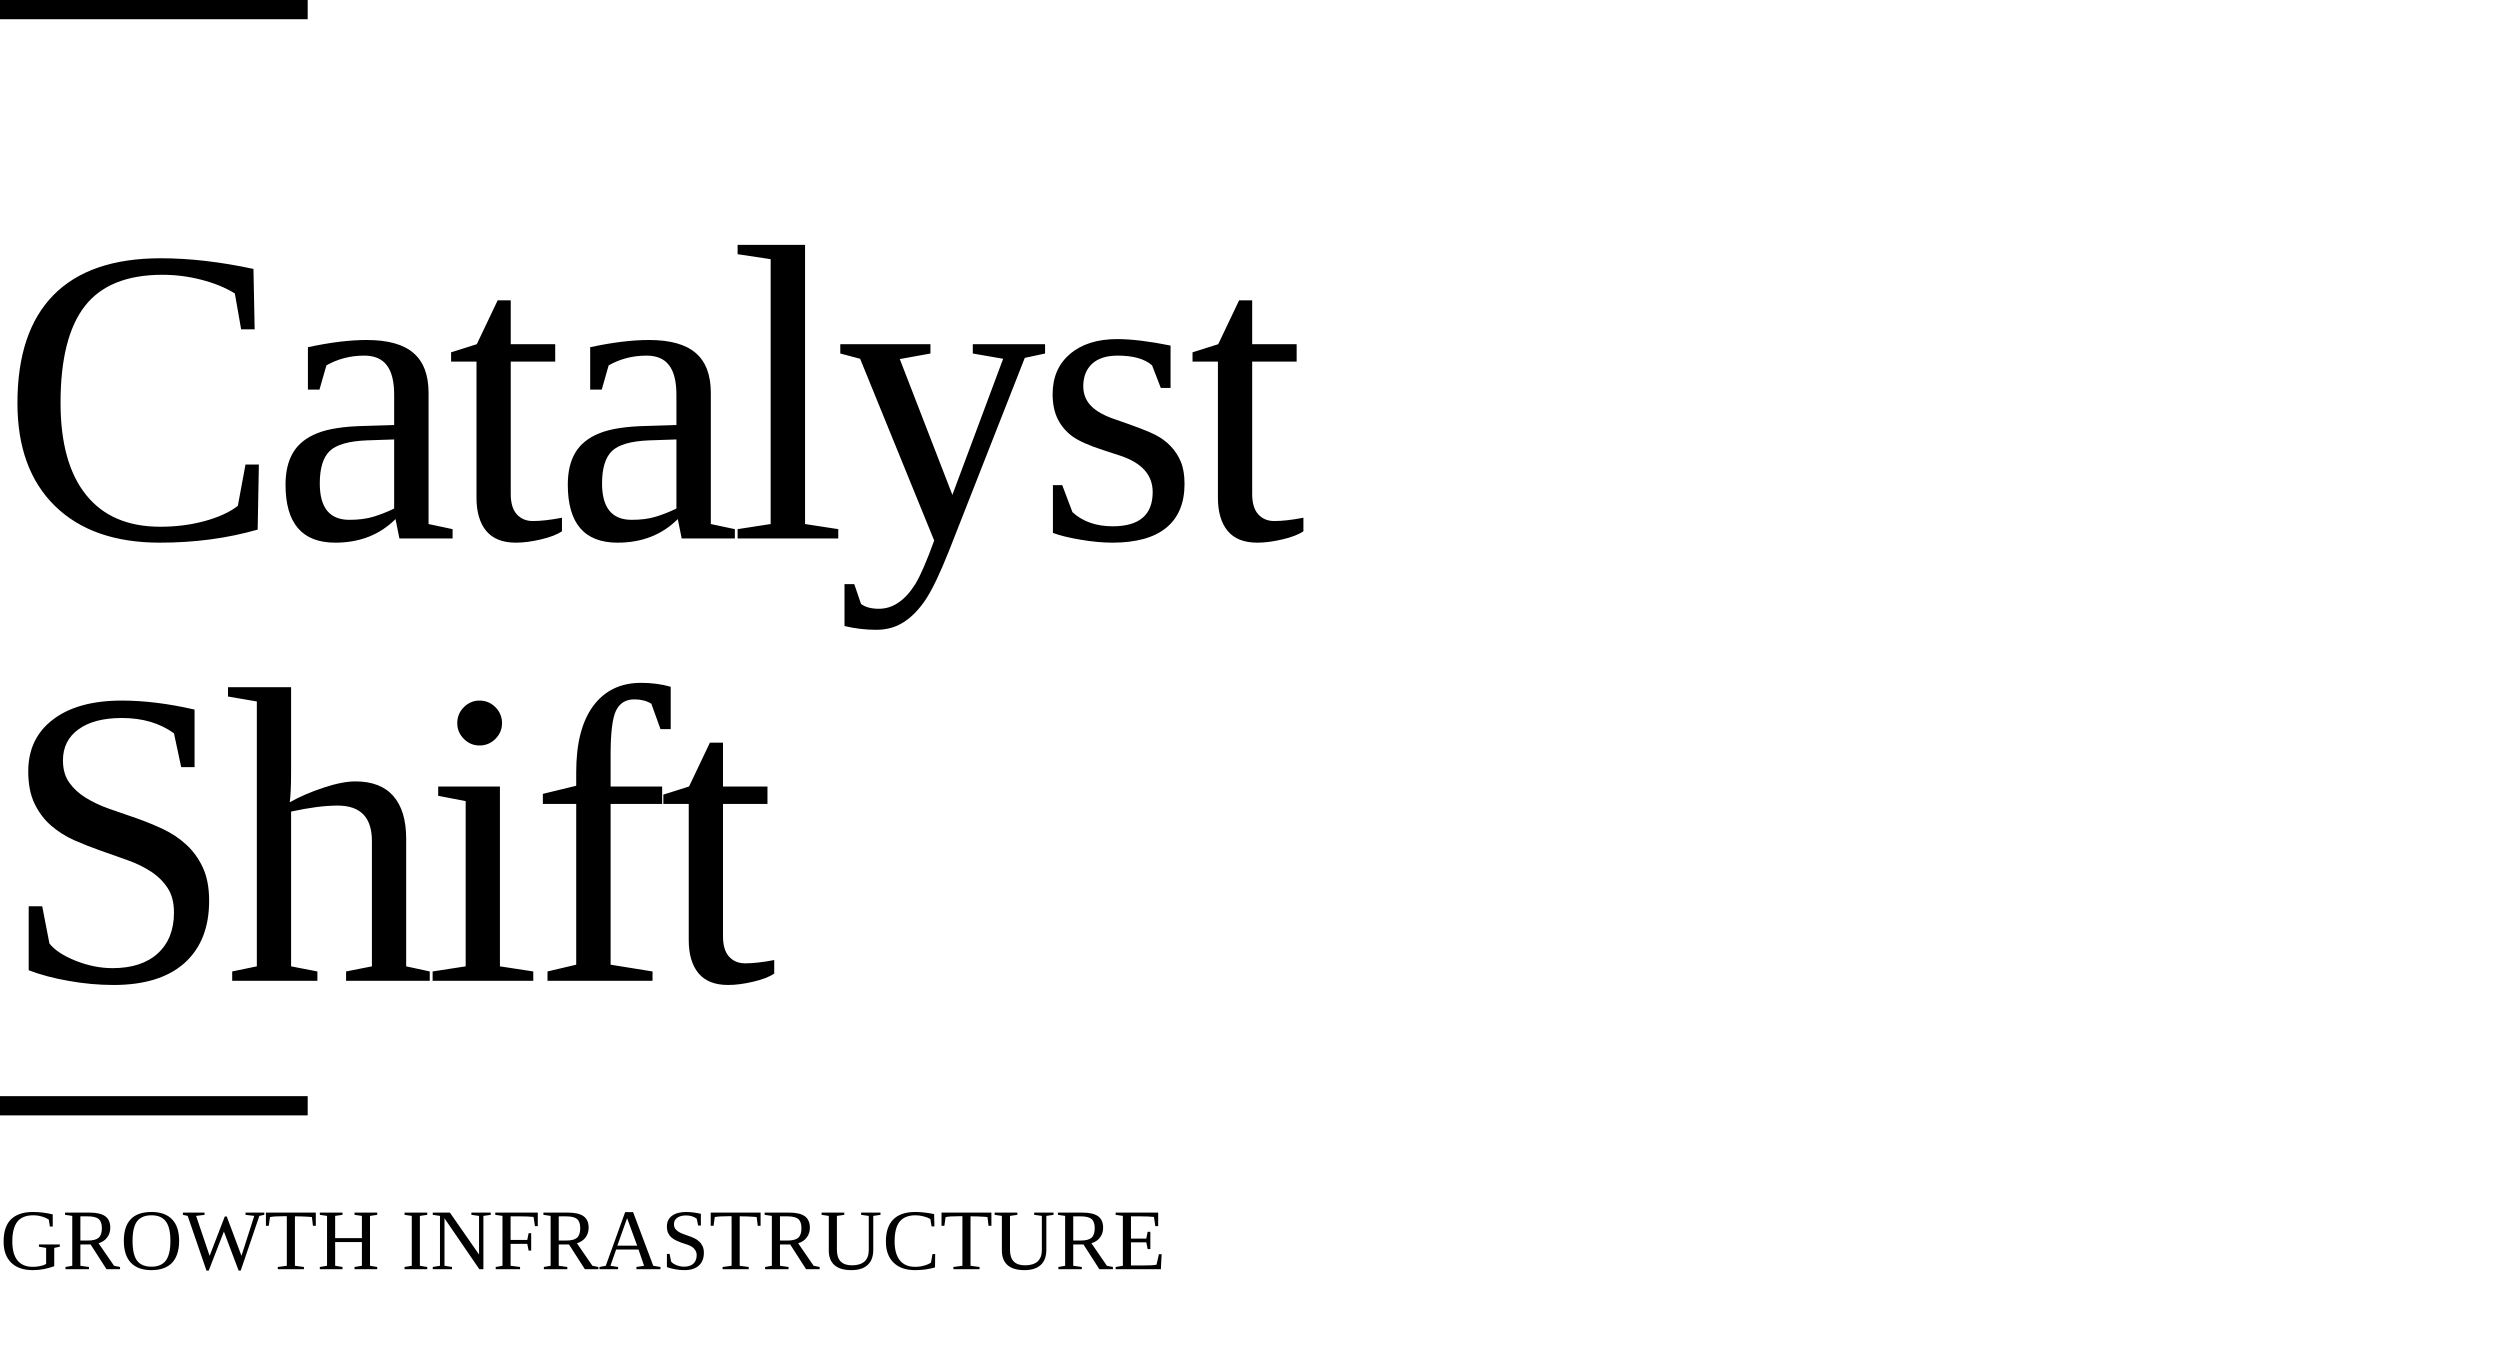
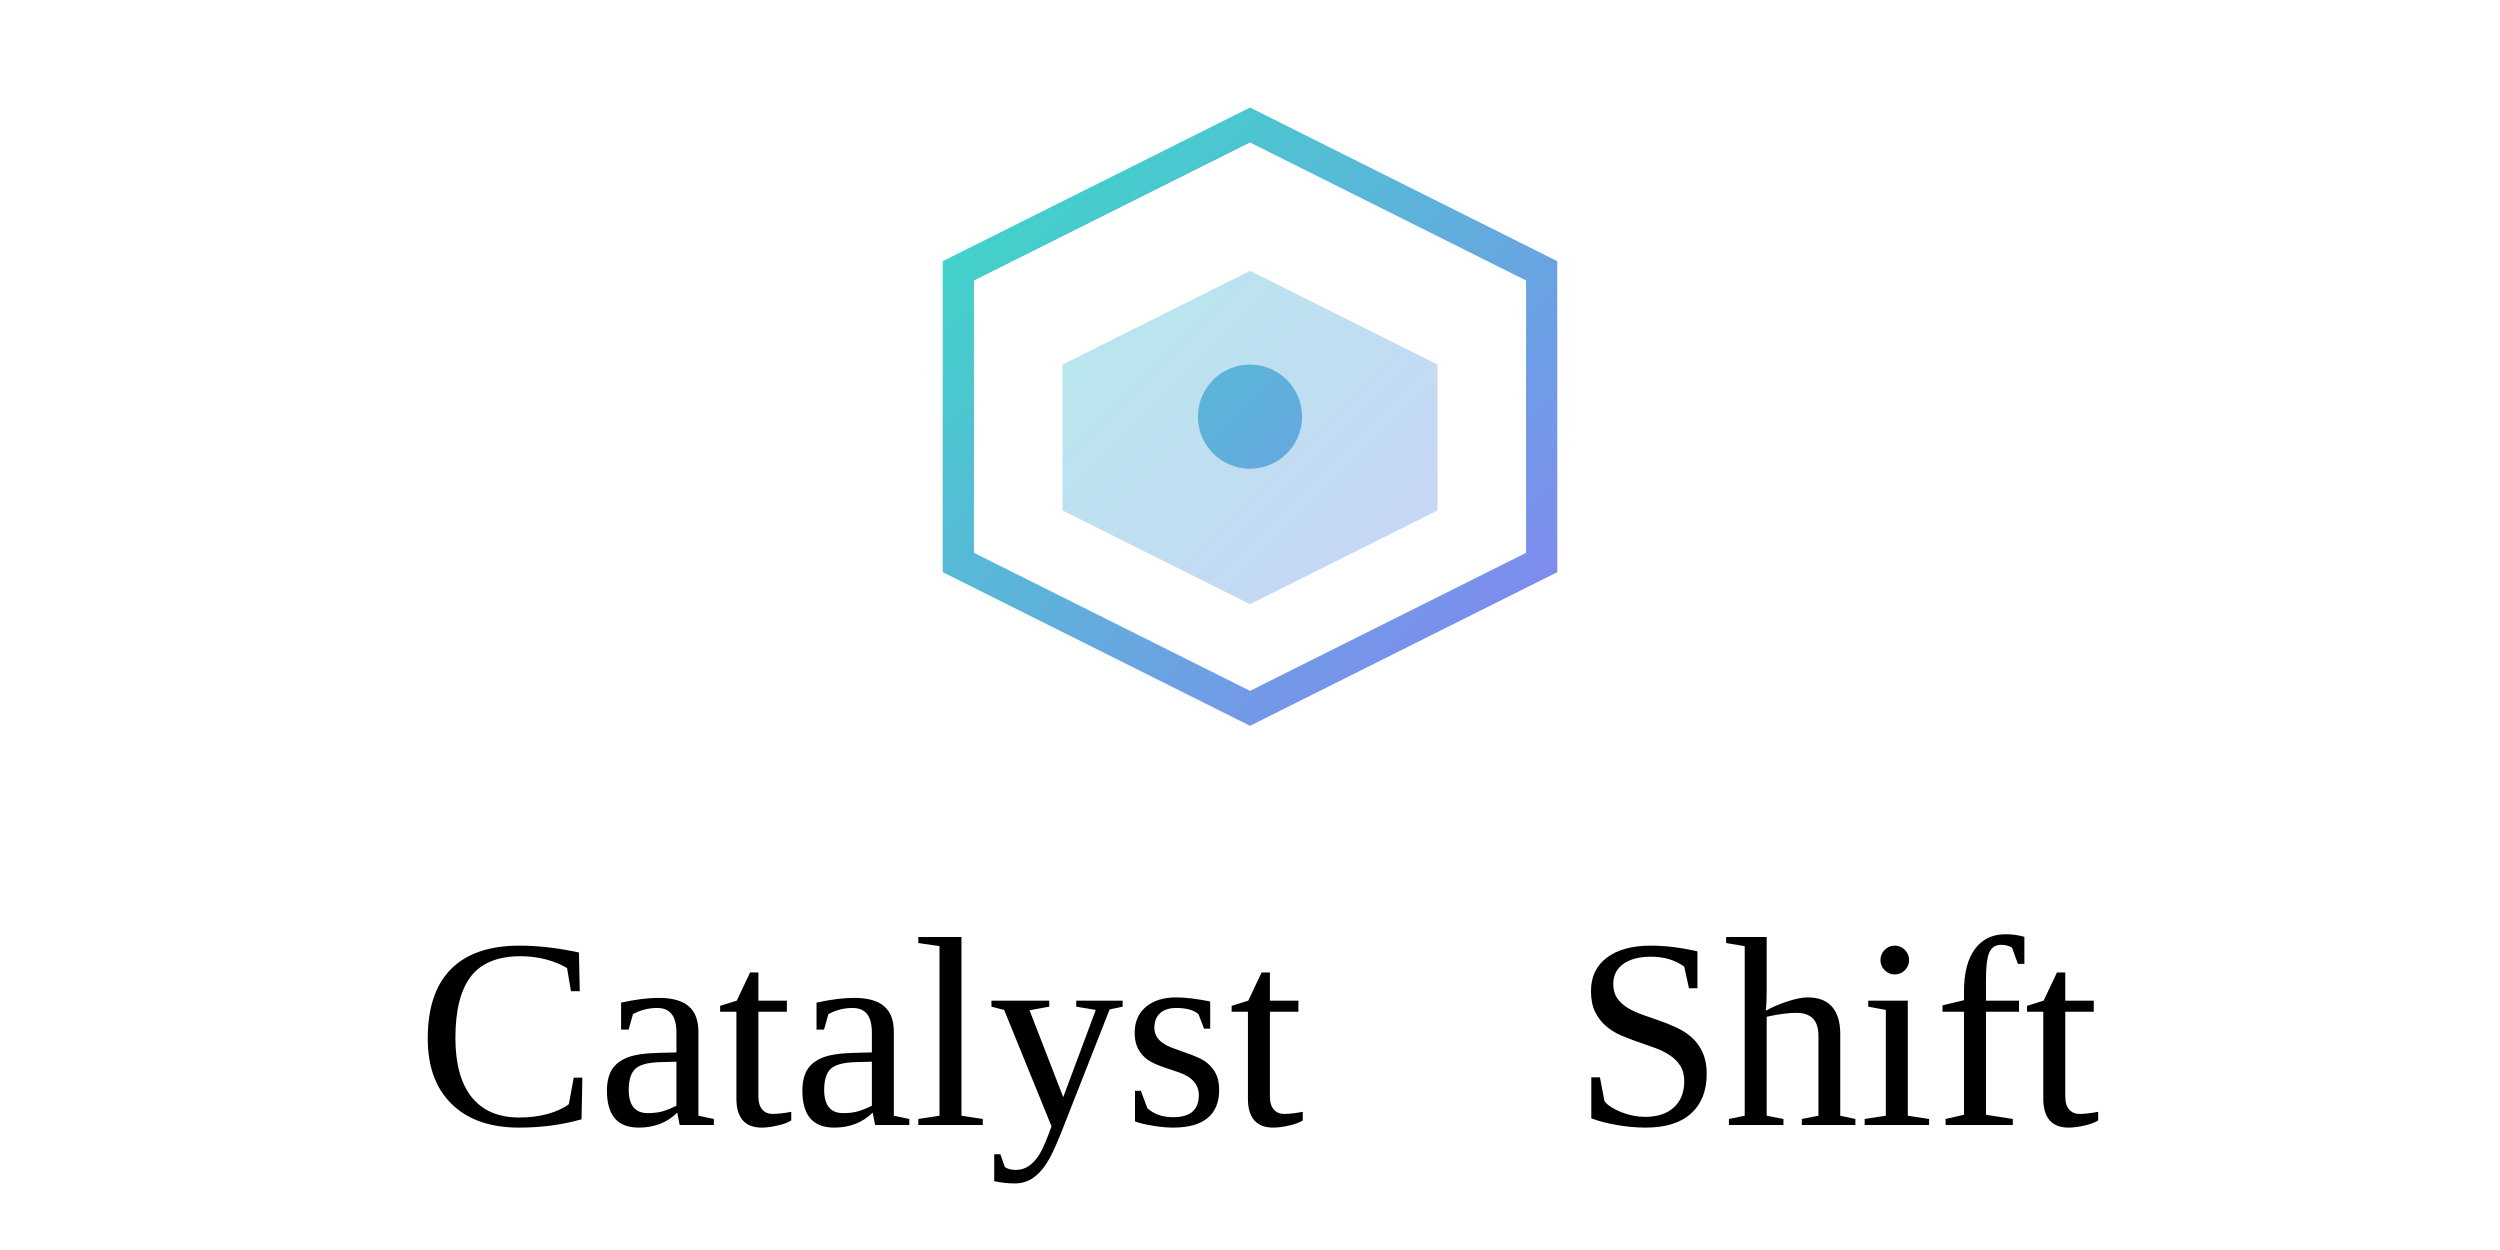
- <svg xmlns="http://www.w3.org/2000/svg" viewBox="0 0 260 140" width="260" height="140" aria-label="Catalyst Shift">
-   <rect class="bar" x="0" y="0" width="32" height="2" />
-   <text x="0" y="56" class="linen" font-size="44" letter-spacing="-1.2">Catalyst</text>
-   <text x="0" y="102" class="gold" font-size="44" letter-spacing="-1.2">Shift</text>
-   <rect class="bar" x="0" y="114" width="32" height="2" />
-   <text x="0" y="132" class="muted" font-size="9">GROWTH INFRASTRUCTURE</text>
+ <svg xmlns="http://www.w3.org/2000/svg" viewBox="0 0 240 120" aria-label="Catalyst Shift">
+   <defs>
+     <linearGradient id="cs-stacked-grad" x1="0" y1="0" x2="64" y2="64" gradientUnits="userSpaceOnUse">
+       <stop offset="0" stop-color="#34E2C2" />
+       <stop offset="1" stop-color="#8B7CF6" />
+     </linearGradient>
+   </defs>
+   <g transform="translate(88 8)">
+     <path d="M32 4L4 18v28l28 14 28-14V18L32 4z" stroke="url(#cs-stacked-grad)" stroke-width="3" fill="none" />
+     <path d="M32 18L14 27v14l18 9 18-9V27L32 18z" fill="url(#cs-stacked-grad)" opacity="0.4" />
+     <circle cx="32" cy="32" r="5" fill="url(#cs-stacked-grad)" />
+   </g>
+   <text x="40" y="108" class="cs-cat-s" font-size="26">Catalyst</text>
+   <text x="151" y="108" class="cs-shift-s" font-size="26">Shift</text>
</svg>
